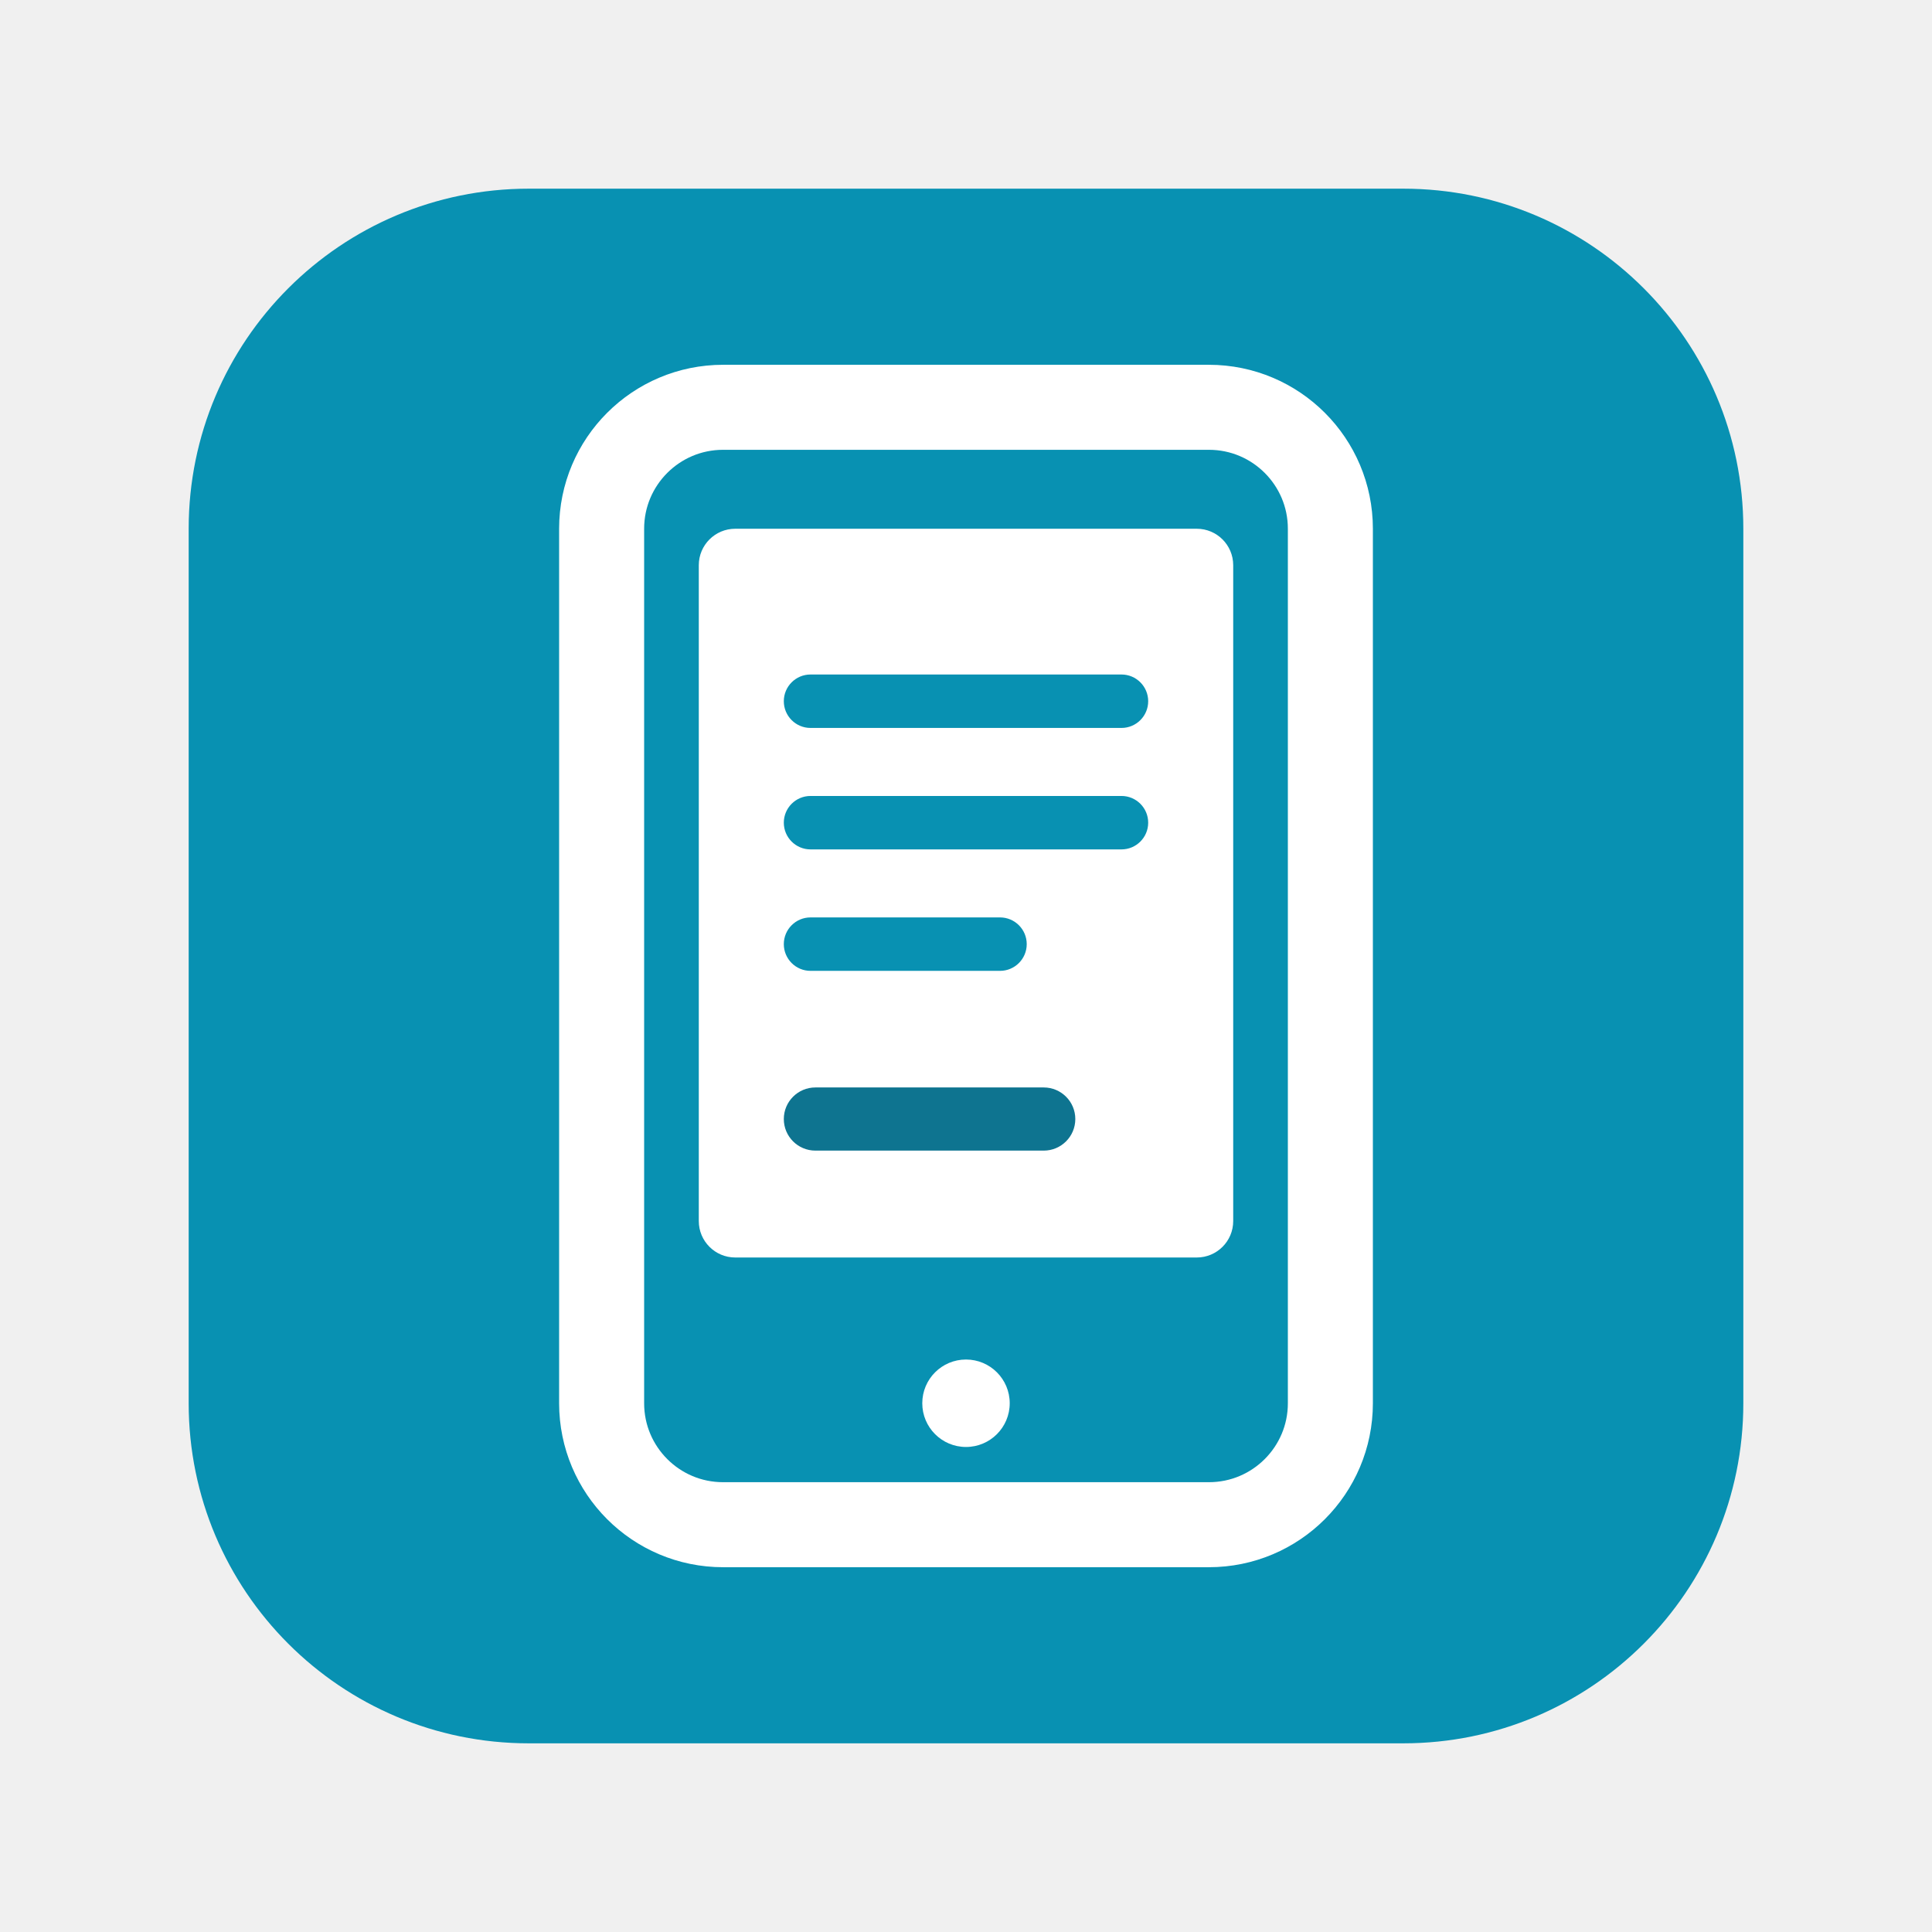
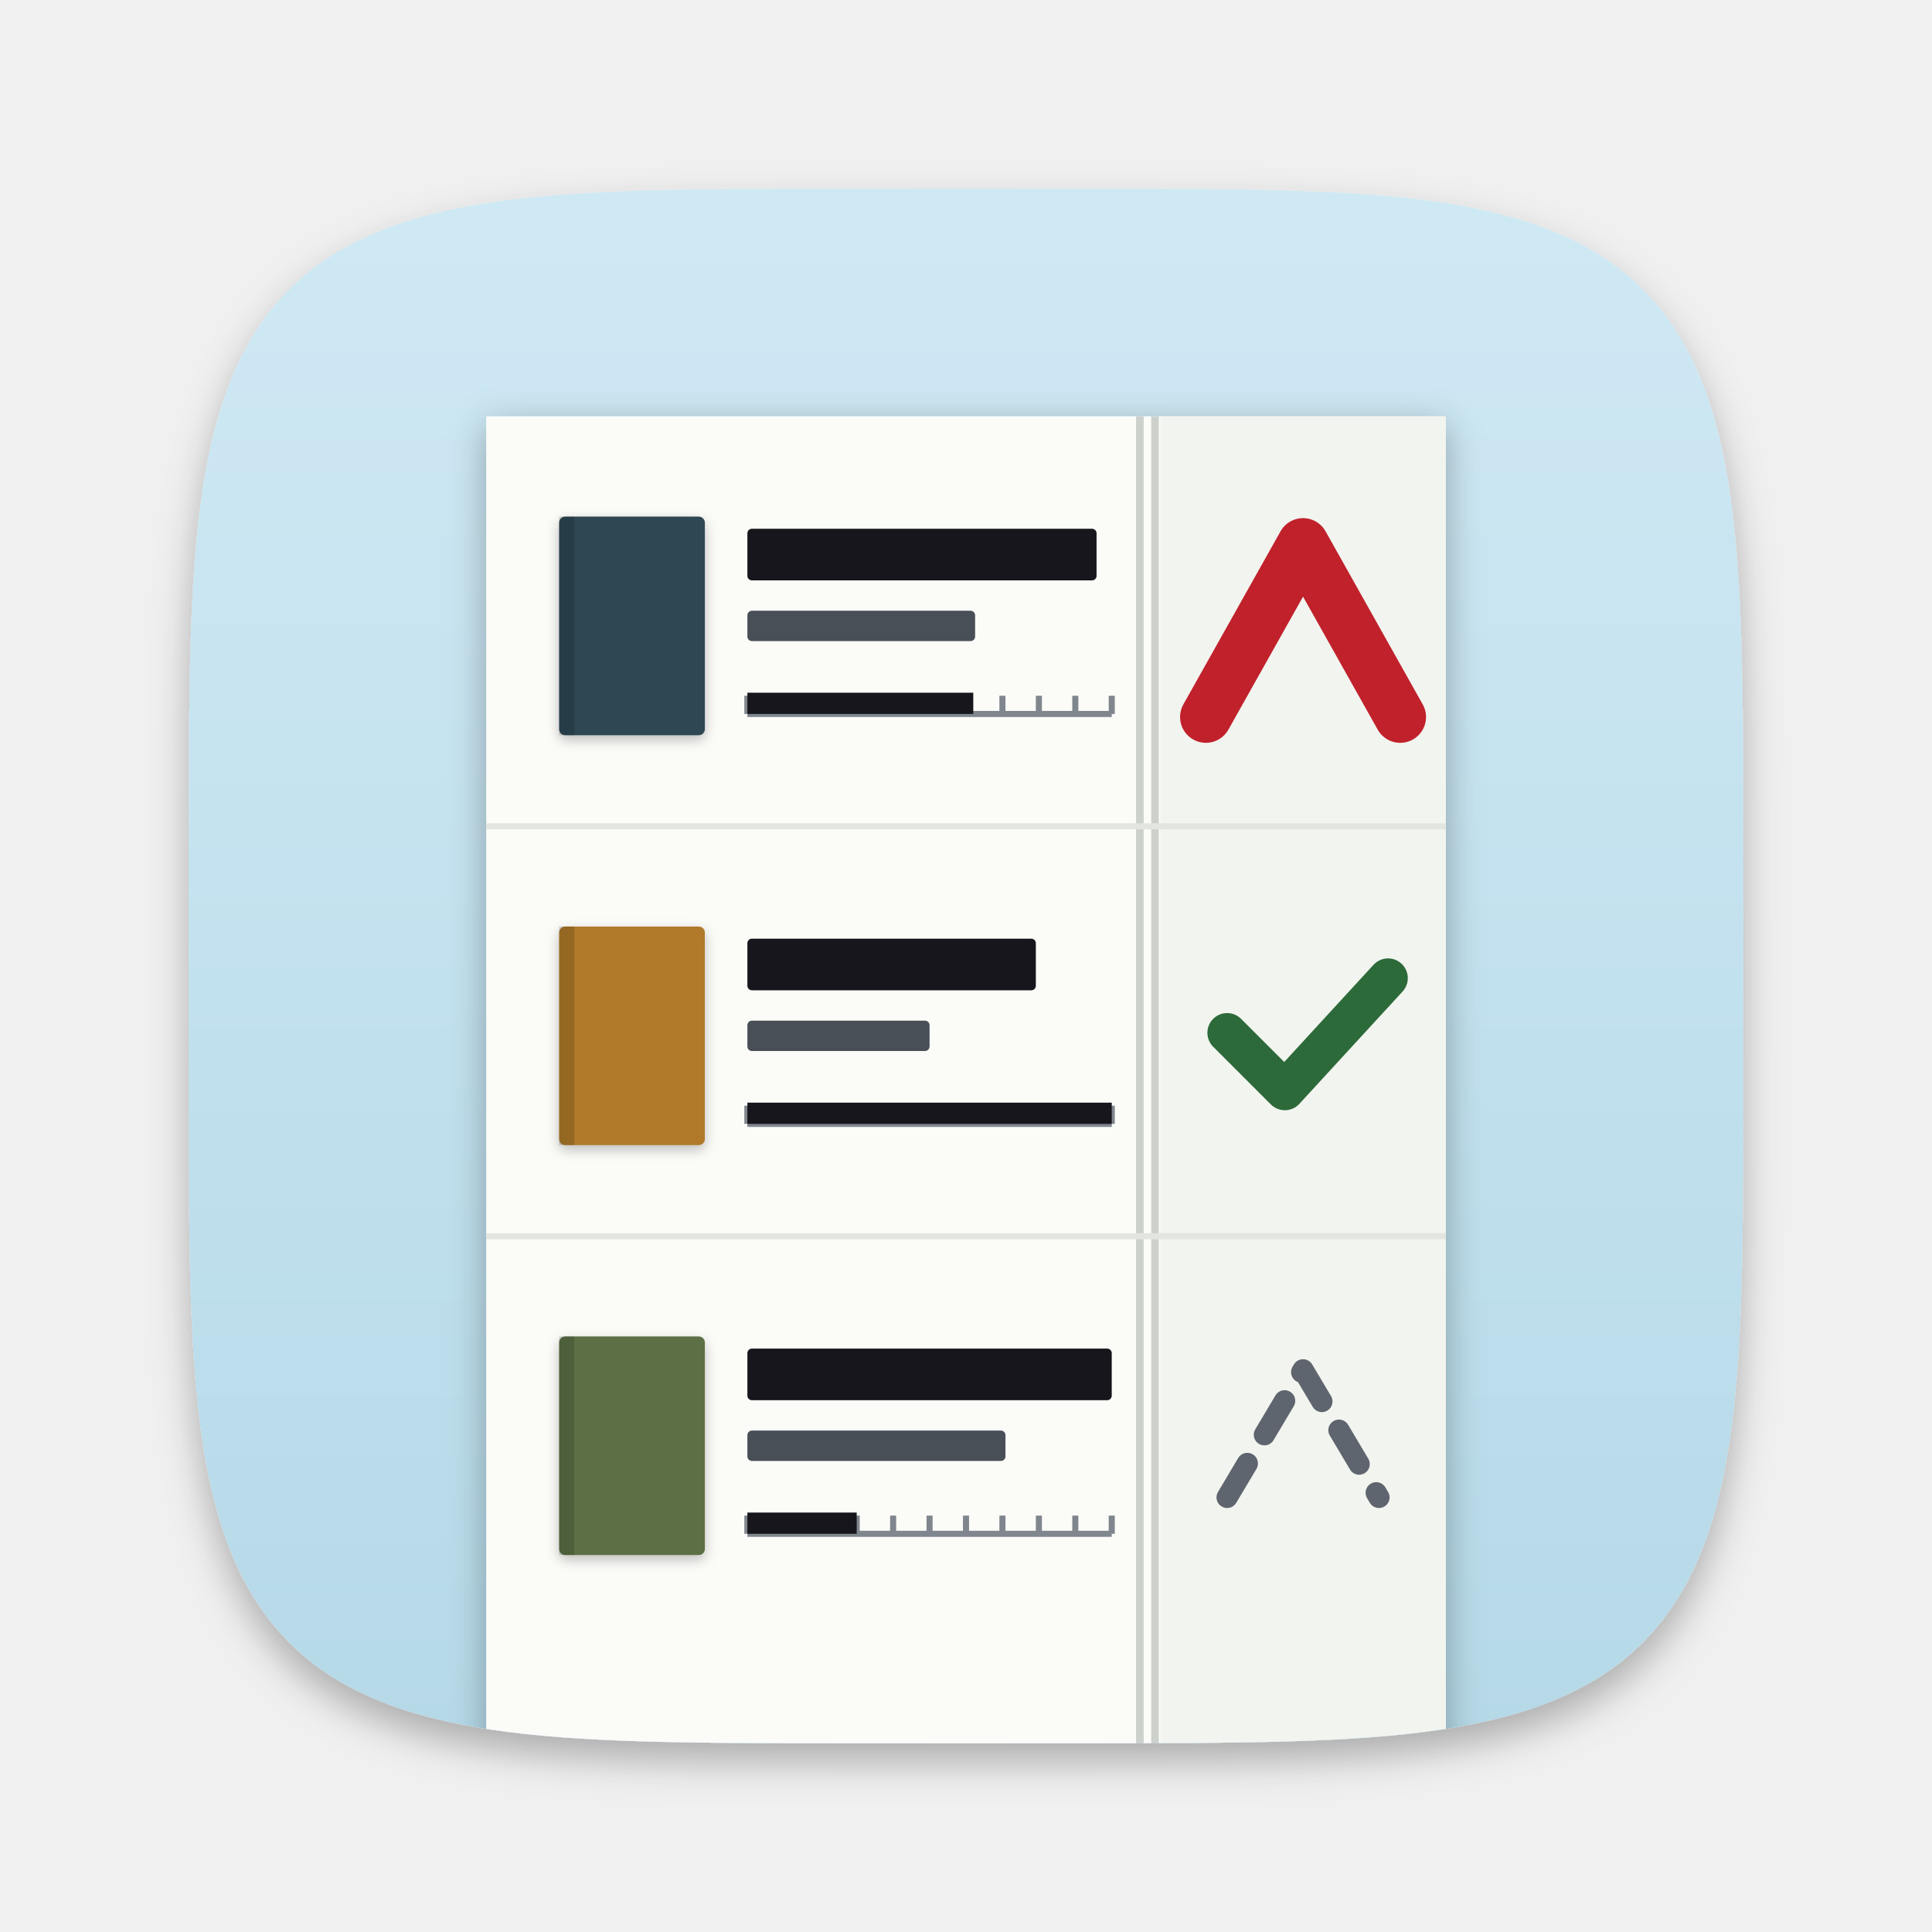
- <svg xmlns="http://www.w3.org/2000/svg" viewBox="0 0 1024 1024">
-   <g transform="translate(100 100) scale(12.875)">
-     <rect width="64" height="64" rx="14" fill="#0891b2" />
-     <rect x="17" y="9" width="30" height="46" rx="5" fill="none" stroke="#ffffff" stroke-width="3.5" />
-     <rect x="21" y="14" width="22" height="30" rx="1.5" fill="#ffffff" />
-     <rect x="24.5" y="20" width="15" height="2.2" rx="1.1" fill="#0891b2" />
-     <rect x="24.5" y="25" width="15" height="2.2" rx="1.1" fill="#0891b2" />
-     <rect x="24.5" y="30" width="10" height="2.2" rx="1.1" fill="#0891b2" />
-     <rect x="24.5" y="37" width="12" height="2.6" rx="1.3" fill="#0e7490" />
-     <circle cx="32" cy="50" r="1.8" fill="#ffffff" />
+ <svg xmlns="http://www.w3.org/2000/svg" viewBox="0 0 1024 1024" width="1024" height="1024">
+   <defs>
+     <clipPath id="tile">
+       <path d="M924.00 512.00 L923.95 605.51 L923.80 635.37 L923.55 657.07 L923.21 674.71 L922.76 689.84 L922.21 703.21 L921.56 715.26 L920.81 726.28 L919.97 736.47 L919.02 745.95 L917.96 754.84 L916.81 763.20 L915.55 771.12 L914.19 778.62 L912.73 785.76 L911.16 792.56 L909.48 799.07 L907.70 805.29 L905.81 811.25 L903.80 816.97 L901.69 822.46 L899.47 827.73 L897.13 832.80 L894.68 837.68 L892.11 842.38 L889.42 846.89 L886.61 851.24 L883.68 855.43 L880.62 859.46 L877.44 863.34 L874.12 867.08 L870.67 870.67 L867.08 874.12 L863.34 877.44 L859.46 880.62 L855.43 883.68 L851.24 886.61 L846.89 889.42 L842.38 892.11 L837.68 894.68 L832.80 897.13 L827.73 899.47 L822.46 901.69 L816.97 903.80 L811.25 905.81 L805.29 907.70 L799.07 909.48 L792.56 911.16 L785.76 912.73 L778.62 914.19 L771.12 915.55 L763.20 916.81 L754.84 917.96 L745.95 919.02 L736.47 919.97 L726.28 920.81 L715.26 921.56 L703.21 922.21 L689.84 922.76 L674.71 923.21 L657.07 923.55 L635.37 923.80 L605.51 923.95 L512.00 924.00 L418.49 923.95 L388.63 923.80 L366.93 923.55 L349.29 923.21 L334.16 922.76 L320.79 922.21 L308.74 921.56 L297.72 920.81 L287.53 919.97 L278.05 919.02 L269.16 917.96 L260.80 916.81 L252.88 915.55 L245.38 914.19 L238.24 912.73 L231.44 911.16 L224.93 909.48 L218.71 907.70 L212.75 905.81 L207.03 903.80 L201.54 901.69 L196.27 899.47 L191.20 897.13 L186.32 894.68 L181.62 892.11 L177.11 889.42 L172.76 886.61 L168.57 883.68 L164.54 880.62 L160.66 877.44 L156.92 874.12 L153.33 870.67 L149.88 867.08 L146.56 863.34 L143.38 859.46 L140.32 855.43 L137.39 851.24 L134.58 846.89 L131.89 842.38 L129.32 837.68 L126.87 832.80 L124.53 827.73 L122.31 822.46 L120.20 816.97 L118.19 811.25 L116.30 805.29 L114.52 799.07 L112.84 792.56 L111.27 785.76 L109.81 778.62 L108.45 771.12 L107.19 763.20 L106.04 754.84 L104.98 745.95 L104.03 736.47 L103.19 726.28 L102.44 715.26 L101.79 703.21 L101.24 689.84 L100.79 674.71 L100.45 657.07 L100.20 635.37 L100.05 605.51 L100.00 512.00 L100.05 418.49 L100.20 388.63 L100.45 366.93 L100.79 349.29 L101.24 334.16 L101.79 320.79 L102.44 308.74 L103.19 297.72 L104.03 287.53 L104.98 278.05 L106.04 269.16 L107.19 260.80 L108.45 252.88 L109.81 245.38 L111.27 238.24 L112.84 231.44 L114.52 224.93 L116.30 218.71 L118.19 212.75 L120.20 207.03 L122.31 201.54 L124.53 196.27 L126.87 191.20 L129.32 186.32 L131.89 181.62 L134.58 177.11 L137.39 172.76 L140.32 168.57 L143.38 164.54 L146.56 160.66 L149.88 156.92 L153.33 153.33 L156.92 149.88 L160.66 146.56 L164.54 143.38 L168.57 140.32 L172.76 137.39 L177.11 134.58 L181.62 131.89 L186.32 129.32 L191.20 126.87 L196.27 124.53 L201.54 122.31 L207.03 120.20 L212.75 118.19 L218.71 116.30 L224.93 114.52 L231.44 112.84 L238.24 111.27 L245.38 109.81 L252.88 108.45 L260.80 107.19 L269.16 106.04 L278.05 104.98 L287.53 104.03 L297.72 103.19 L308.74 102.44 L320.79 101.79 L334.16 101.24 L349.29 100.79 L366.93 100.45 L388.63 100.20 L418.49 100.05 L512.00 100.00 L605.51 100.05 L635.37 100.20 L657.07 100.45 L674.71 100.79 L689.84 101.24 L703.21 101.79 L715.26 102.44 L726.28 103.19 L736.47 104.03 L745.95 104.98 L754.84 106.04 L763.20 107.19 L771.12 108.45 L778.62 109.81 L785.76 111.27 L792.56 112.84 L799.07 114.52 L805.29 116.30 L811.25 118.19 L816.97 120.20 L822.46 122.31 L827.73 124.53 L832.80 126.87 L837.68 129.32 L842.38 131.89 L846.89 134.58 L851.24 137.39 L855.43 140.32 L859.46 143.38 L863.34 146.56 L867.08 149.88 L870.67 153.33 L874.12 156.92 L877.44 160.66 L880.62 164.54 L883.68 168.57 L886.61 172.76 L889.42 177.11 L892.11 181.62 L894.68 186.32 L897.13 191.20 L899.47 196.27 L901.69 201.54 L903.80 207.03 L905.81 212.75 L907.70 218.71 L909.48 224.93 L911.16 231.44 L912.73 238.24 L914.19 245.38 L915.55 252.88 L916.81 260.80 L917.96 269.16 L919.02 278.05 L919.97 287.53 L920.81 297.72 L921.56 308.74 L922.21 320.79 L922.76 334.16 L923.21 349.29 L923.55 366.93 L923.80 388.63 L923.95 418.49 Z" />
+     </clipPath>
+     <filter id="book" x="-30%" y="-30%" width="160%" height="160%">
+       <feDropShadow dx="0" dy="3" stdDeviation="4" flood-color="#000" flood-opacity="0.25" />
+     </filter>
+     <filter id="lift" x="-30%" y="-30%" width="160%" height="160%">
+       <feDropShadow dx="0" dy="10" stdDeviation="10" flood-color="#000" flood-opacity="0.28" />
+     </filter>
+     <filter id="slip" x="-30%" y="-30%" width="160%" height="160%">
+       <feDropShadow dx="0" dy="6" stdDeviation="12" flood-color="#14222b" flood-opacity="0.3" />
+     </filter>
+     <linearGradient id="rail" x1="0" y1="0" x2="0" y2="1">
+       <stop offset="0" stop-color="#cfe9f4" />
+       <stop offset="1" stop-color="#b6d9e8" />
+     </linearGradient>
+   </defs>
+   <g filter="url(#lift)">
+     <path d="M924.00 512.00 L923.95 605.51 L923.80 635.37 L923.55 657.07 L923.21 674.71 L922.76 689.84 L922.21 703.21 L921.56 715.26 L920.81 726.28 L919.97 736.47 L919.02 745.95 L917.96 754.84 L916.81 763.20 L915.55 771.12 L914.19 778.62 L912.73 785.76 L911.16 792.56 L909.48 799.07 L907.70 805.29 L905.81 811.25 L903.80 816.97 L901.69 822.46 L899.47 827.73 L897.13 832.80 L894.68 837.68 L892.11 842.38 L889.42 846.89 L886.61 851.24 L883.68 855.43 L880.62 859.46 L877.44 863.34 L874.12 867.08 L870.67 870.67 L867.08 874.12 L863.34 877.44 L859.46 880.62 L855.43 883.68 L851.24 886.61 L846.89 889.42 L842.38 892.11 L837.68 894.68 L832.80 897.13 L827.73 899.47 L822.46 901.69 L816.97 903.80 L811.25 905.81 L805.29 907.70 L799.07 909.48 L792.56 911.16 L785.76 912.73 L778.62 914.19 L771.12 915.55 L763.20 916.81 L754.84 917.96 L745.95 919.02 L736.47 919.97 L726.28 920.81 L715.26 921.56 L703.21 922.21 L689.84 922.76 L674.71 923.21 L657.07 923.55 L635.37 923.80 L605.51 923.95 L512.00 924.00 L418.49 923.95 L388.63 923.80 L366.93 923.55 L349.29 923.21 L334.16 922.76 L320.79 922.21 L308.74 921.56 L297.72 920.81 L287.53 919.97 L278.05 919.02 L269.16 917.96 L260.80 916.81 L252.88 915.55 L245.38 914.19 L238.24 912.73 L231.44 911.16 L224.93 909.48 L218.71 907.70 L212.75 905.81 L207.03 903.80 L201.54 901.69 L196.27 899.47 L191.20 897.13 L186.32 894.68 L181.62 892.11 L177.11 889.42 L172.76 886.61 L168.57 883.68 L164.54 880.62 L160.66 877.44 L156.92 874.12 L153.33 870.67 L149.88 867.08 L146.56 863.34 L143.38 859.46 L140.32 855.43 L137.39 851.24 L134.58 846.89 L131.89 842.38 L129.32 837.68 L126.87 832.80 L124.53 827.73 L122.31 822.46 L120.20 816.97 L118.19 811.25 L116.30 805.29 L114.52 799.07 L112.84 792.56 L111.27 785.76 L109.81 778.62 L108.45 771.12 L107.19 763.20 L106.04 754.84 L104.98 745.95 L104.03 736.47 L103.19 726.28 L102.44 715.26 L101.79 703.21 L101.24 689.84 L100.79 674.71 L100.45 657.07 L100.20 635.37 L100.05 605.51 L100.00 512.00 L100.05 418.49 L100.20 388.63 L100.45 366.93 L100.79 349.29 L101.24 334.16 L101.79 320.79 L102.44 308.74 L103.19 297.72 L104.03 287.53 L104.98 278.05 L106.04 269.16 L107.19 260.80 L108.45 252.88 L109.81 245.38 L111.27 238.24 L112.84 231.44 L114.52 224.93 L116.30 218.71 L118.19 212.75 L120.20 207.03 L122.31 201.54 L124.53 196.27 L126.87 191.20 L129.32 186.32 L131.89 181.62 L134.58 177.11 L137.39 172.76 L140.32 168.57 L143.38 164.54 L146.56 160.66 L149.88 156.92 L153.33 153.33 L156.92 149.88 L160.66 146.56 L164.54 143.38 L168.57 140.32 L172.76 137.39 L177.11 134.58 L181.62 131.89 L186.32 129.32 L191.20 126.87 L196.27 124.53 L201.54 122.31 L207.03 120.20 L212.75 118.19 L218.71 116.30 L224.93 114.52 L231.44 112.84 L238.24 111.27 L245.38 109.81 L252.88 108.45 L260.80 107.19 L269.16 106.04 L278.05 104.98 L287.53 104.03 L297.72 103.19 L308.74 102.44 L320.79 101.79 L334.16 101.24 L349.29 100.79 L366.93 100.45 L388.63 100.20 L418.49 100.05 L512.00 100.00 L605.51 100.05 L635.37 100.20 L657.07 100.45 L674.71 100.79 L689.84 101.24 L703.21 101.79 L715.26 102.44 L726.28 103.19 L736.47 104.03 L745.95 104.98 L754.84 106.04 L763.20 107.19 L771.12 108.45 L778.62 109.81 L785.76 111.27 L792.56 112.84 L799.07 114.52 L805.29 116.30 L811.25 118.19 L816.97 120.20 L822.46 122.31 L827.73 124.53 L832.80 126.87 L837.68 129.32 L842.38 131.89 L846.89 134.58 L851.24 137.39 L855.43 140.32 L859.46 143.38 L863.34 146.56 L867.08 149.88 L870.67 153.33 L874.12 156.92 L877.44 160.66 L880.62 164.54 L883.68 168.57 L886.61 172.76 L889.42 177.11 L892.11 181.62 L894.68 186.32 L897.13 191.20 L899.47 196.27 L901.69 201.54 L903.80 207.03 L905.81 212.75 L907.70 218.71 L909.48 224.93 L911.16 231.44 L912.73 238.24 L914.19 245.38 L915.55 252.88 L916.81 260.80 L917.96 269.16 L919.02 278.05 L919.97 287.53 L920.81 297.72 L921.56 308.74 L922.21 320.79 L922.76 334.16 L923.21 349.29 L923.55 366.93 L923.80 388.63 L923.95 418.49 Z" fill="url(#rail)" />
+   </g>
+   <g clip-path="url(#tile)">
+     <g transform="translate(100 100) scale(0.8046875)">
+       <g filter="url(#slip)">
+         <rect x="196" y="150" width="632" height="950" fill="#fbfbf8" />
+         <rect x="640" y="150" width="188" height="950" fill="#f2f4ef" />
+         <rect x="624" y="150" width="5" height="950" fill="#cdd1cb" />
+         <rect x="634" y="150" width="5" height="950" fill="#cdd1cb" />
+         <rect x="196" y="418" width="632" height="4" fill="#e3e6e0" />
+         <rect x="196" y="688" width="632" height="4" fill="#e3e6e0" />
+         <rect x="244" y="216" width="96" height="144" rx="4" fill="#2f4653" filter="url(#book)" />
+         <rect x="244" y="216" width="10" height="144" fill="#000" opacity="0.16" />
+         <rect x="368" y="224" width="230" height="34" rx="3" fill="#17191c" />
+         <rect x="368" y="278" width="150" height="20" rx="3" fill="#4a4f57" />
+         <rect x="368" y="344" width="240" height="4" fill="#80868e" />
+         <rect x="366.0" y="334" width="4" height="12" fill="#80868e" />
+         <rect x="390.0" y="334" width="4" height="12" fill="#80868e" />
+         <rect x="414.0" y="334" width="4" height="12" fill="#80868e" />
+         <rect x="438.0" y="334" width="4" height="12" fill="#80868e" />
+         <rect x="462.0" y="334" width="4" height="12" fill="#80868e" />
+         <rect x="486.0" y="334" width="4" height="12" fill="#80868e" />
+         <rect x="510.0" y="334" width="4" height="12" fill="#80868e" />
+         <rect x="534.0" y="334" width="4" height="12" fill="#80868e" />
+         <rect x="558.0" y="334" width="4" height="12" fill="#80868e" />
+         <rect x="582.0" y="334" width="4" height="12" fill="#80868e" />
+         <rect x="606.0" y="334" width="4" height="12" fill="#80868e" />
+         <rect x="368" y="332" width="148.8" height="14" fill="#17191c" />
+         <rect x="244" y="486" width="96" height="144" rx="4" fill="#b07a2a" filter="url(#book)" />
+         <rect x="244" y="486" width="10" height="144" fill="#000" opacity="0.16" />
+         <rect x="368" y="494" width="190" height="34" rx="3" fill="#17191c" />
+         <rect x="368" y="548" width="120" height="20" rx="3" fill="#4a4f57" />
+         <rect x="368" y="614" width="240" height="4" fill="#80868e" />
+         <rect x="366.0" y="604" width="4" height="12" fill="#80868e" />
+         <rect x="390.0" y="604" width="4" height="12" fill="#80868e" />
+         <rect x="414.0" y="604" width="4" height="12" fill="#80868e" />
+         <rect x="438.0" y="604" width="4" height="12" fill="#80868e" />
+         <rect x="462.0" y="604" width="4" height="12" fill="#80868e" />
+         <rect x="486.0" y="604" width="4" height="12" fill="#80868e" />
+         <rect x="510.0" y="604" width="4" height="12" fill="#80868e" />
+         <rect x="534.0" y="604" width="4" height="12" fill="#80868e" />
+         <rect x="558.0" y="604" width="4" height="12" fill="#80868e" />
+         <rect x="582.0" y="604" width="4" height="12" fill="#80868e" />
+         <rect x="606.0" y="604" width="4" height="12" fill="#80868e" />
+         <rect x="368" y="602" width="240.0" height="14" fill="#17191c" />
+         <rect x="244" y="756" width="96" height="144" rx="4" fill="#5d6f45" filter="url(#book)" />
+         <rect x="244" y="756" width="10" height="144" fill="#000" opacity="0.16" />
+         <rect x="368" y="764" width="240" height="34" rx="3" fill="#17191c" />
+         <rect x="368" y="818" width="170" height="20" rx="3" fill="#4a4f57" />
+         <rect x="368" y="884" width="240" height="4" fill="#80868e" />
+         <rect x="366.0" y="874" width="4" height="12" fill="#80868e" />
+         <rect x="390.0" y="874" width="4" height="12" fill="#80868e" />
+         <rect x="414.0" y="874" width="4" height="12" fill="#80868e" />
+         <rect x="438.0" y="874" width="4" height="12" fill="#80868e" />
+         <rect x="462.0" y="874" width="4" height="12" fill="#80868e" />
+         <rect x="486.0" y="874" width="4" height="12" fill="#80868e" />
+         <rect x="510.0" y="874" width="4" height="12" fill="#80868e" />
+         <rect x="534.0" y="874" width="4" height="12" fill="#80868e" />
+         <rect x="558.0" y="874" width="4" height="12" fill="#80868e" />
+         <rect x="582.0" y="874" width="4" height="12" fill="#80868e" />
+         <rect x="606.0" y="874" width="4" height="12" fill="#80868e" />
+         <rect x="368" y="872" width="72.0" height="14" fill="#17191c" />
+       </g>
+       <path d="M670 348 L734 234 L798 348" fill="none" stroke-linecap="round" stroke-linejoin="round" stroke="#c0212b" stroke-width="34" />
+       <path d="M684 556 L722 594 L790 520" fill="none" stroke-linecap="round" stroke-linejoin="round" stroke="#2c6a39" stroke-width="26" />
+       <path d="M684 862 L734 778 L784 862" fill="none" stroke-linecap="round" stroke-linejoin="round" stroke="#5f656e" stroke-width="14" stroke-dasharray="26 22" />
+     </g>
  </g>
</svg>
